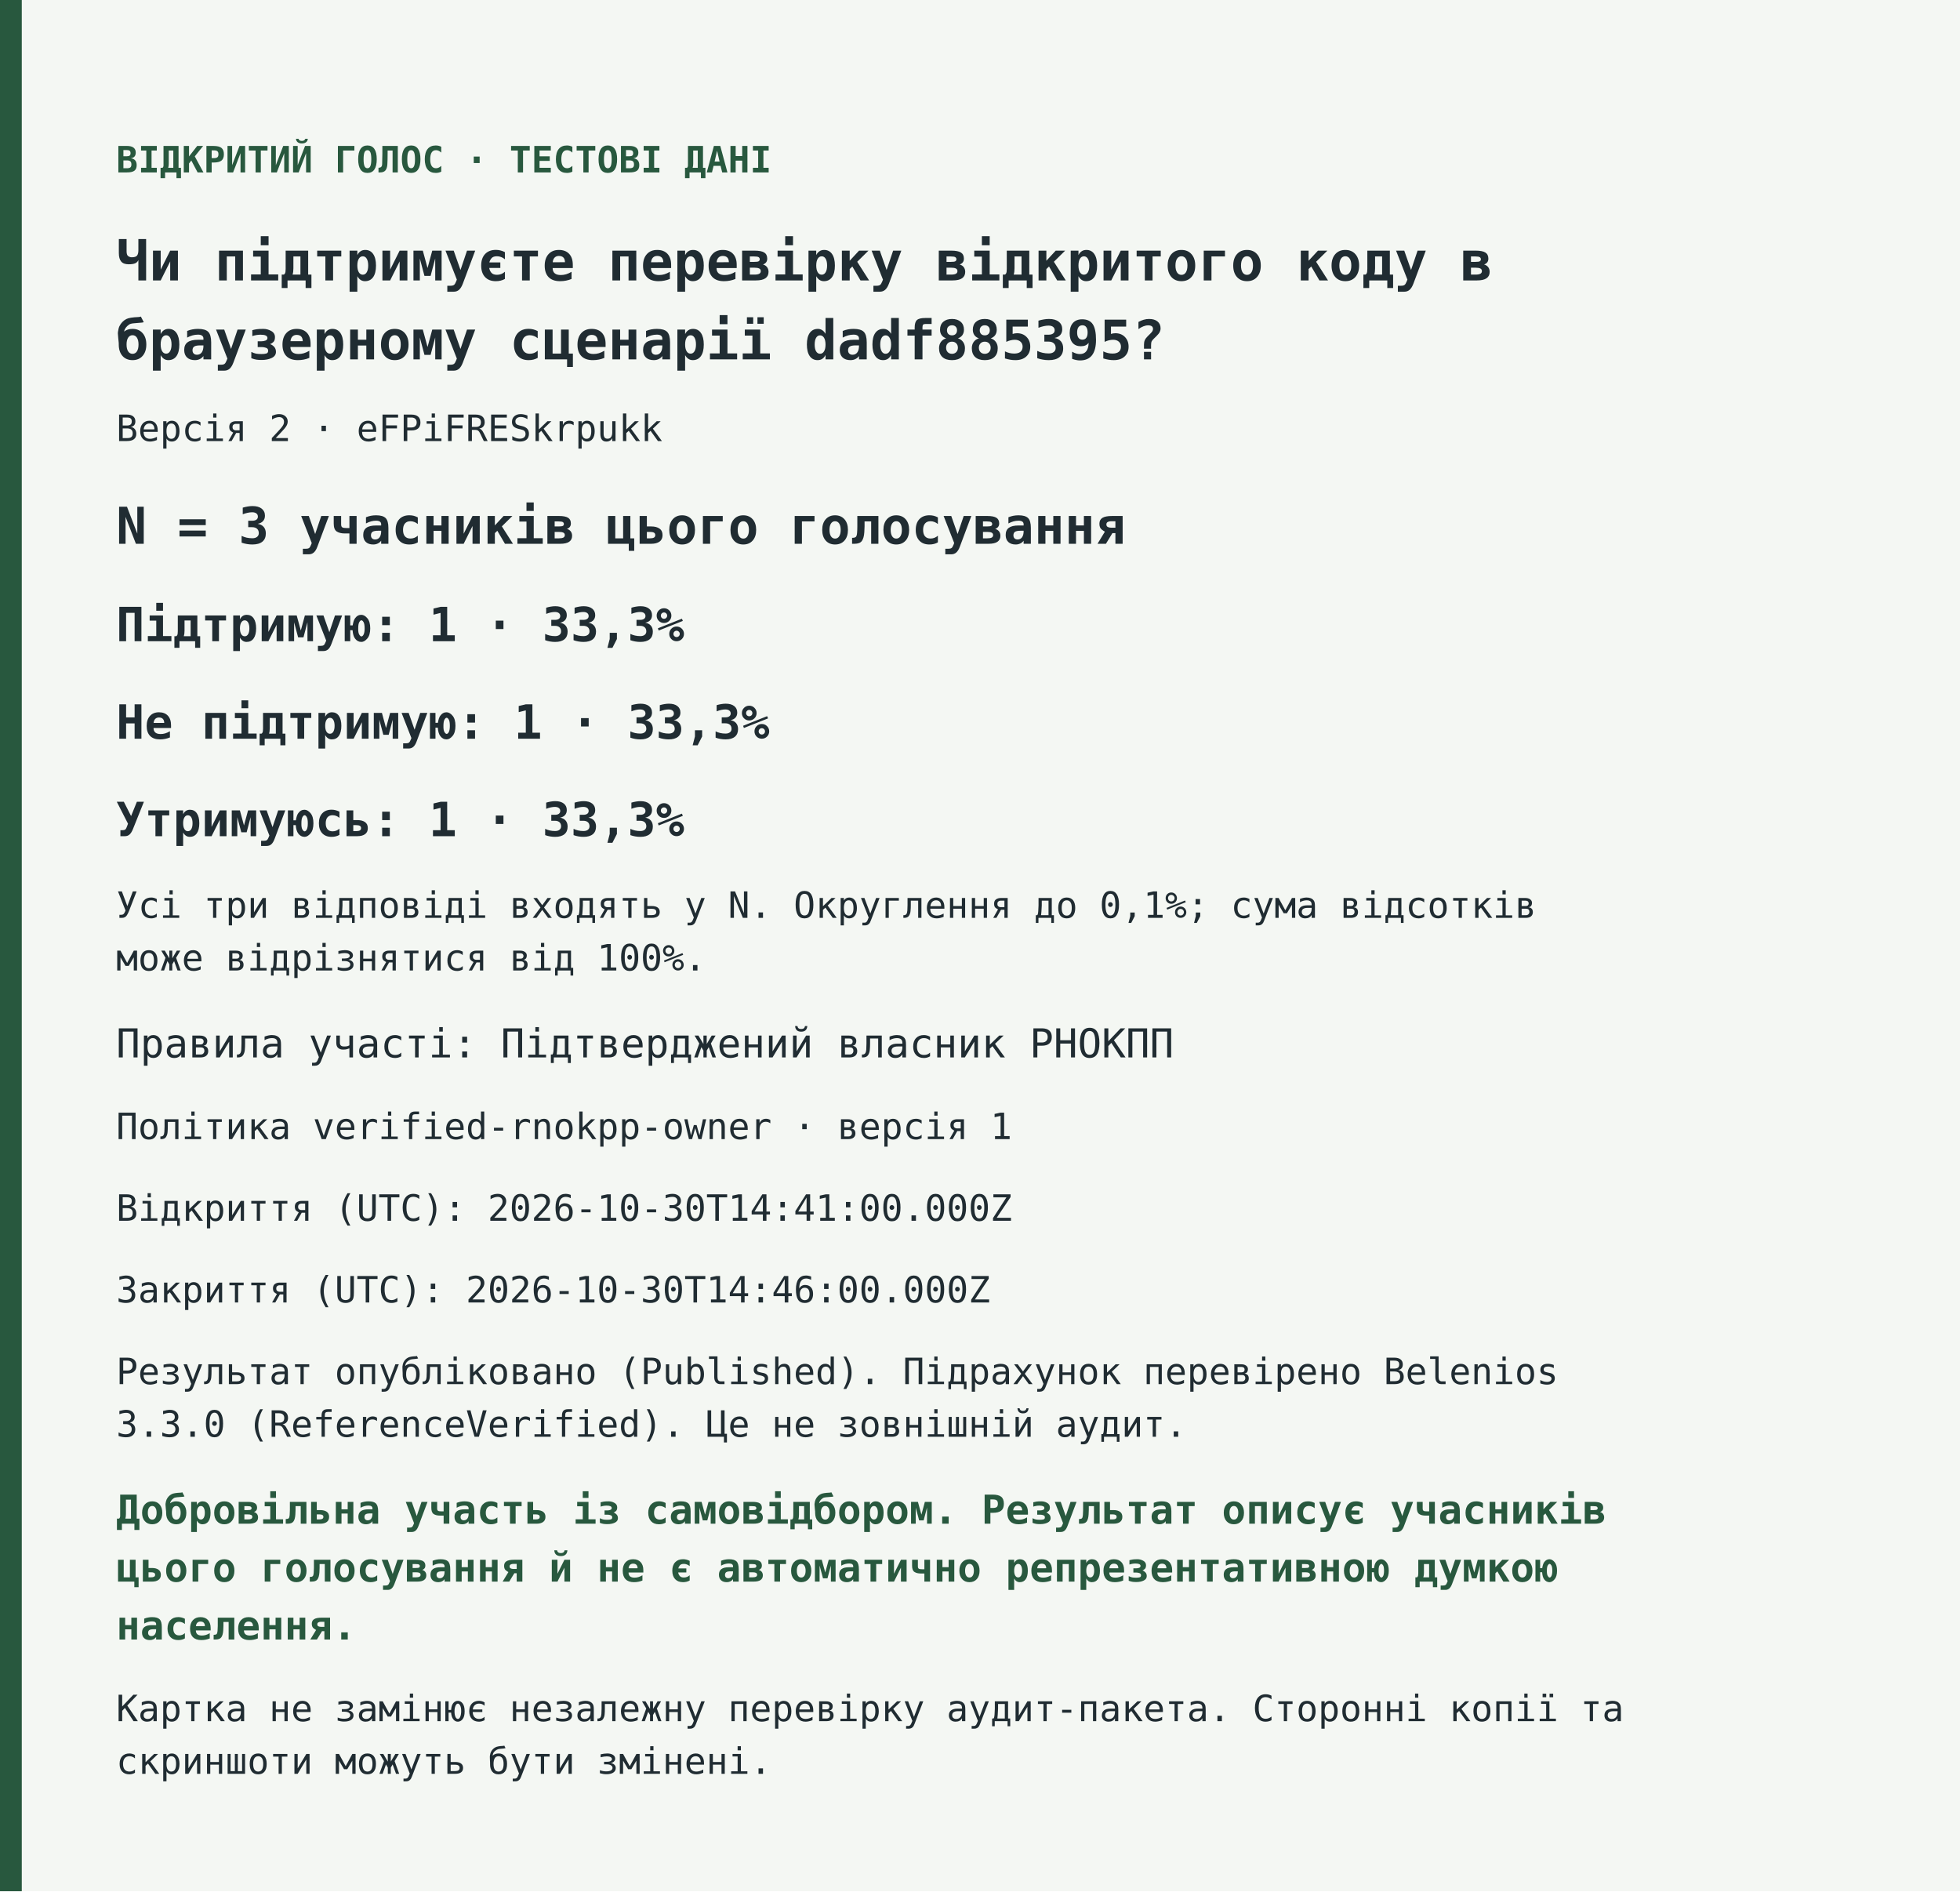
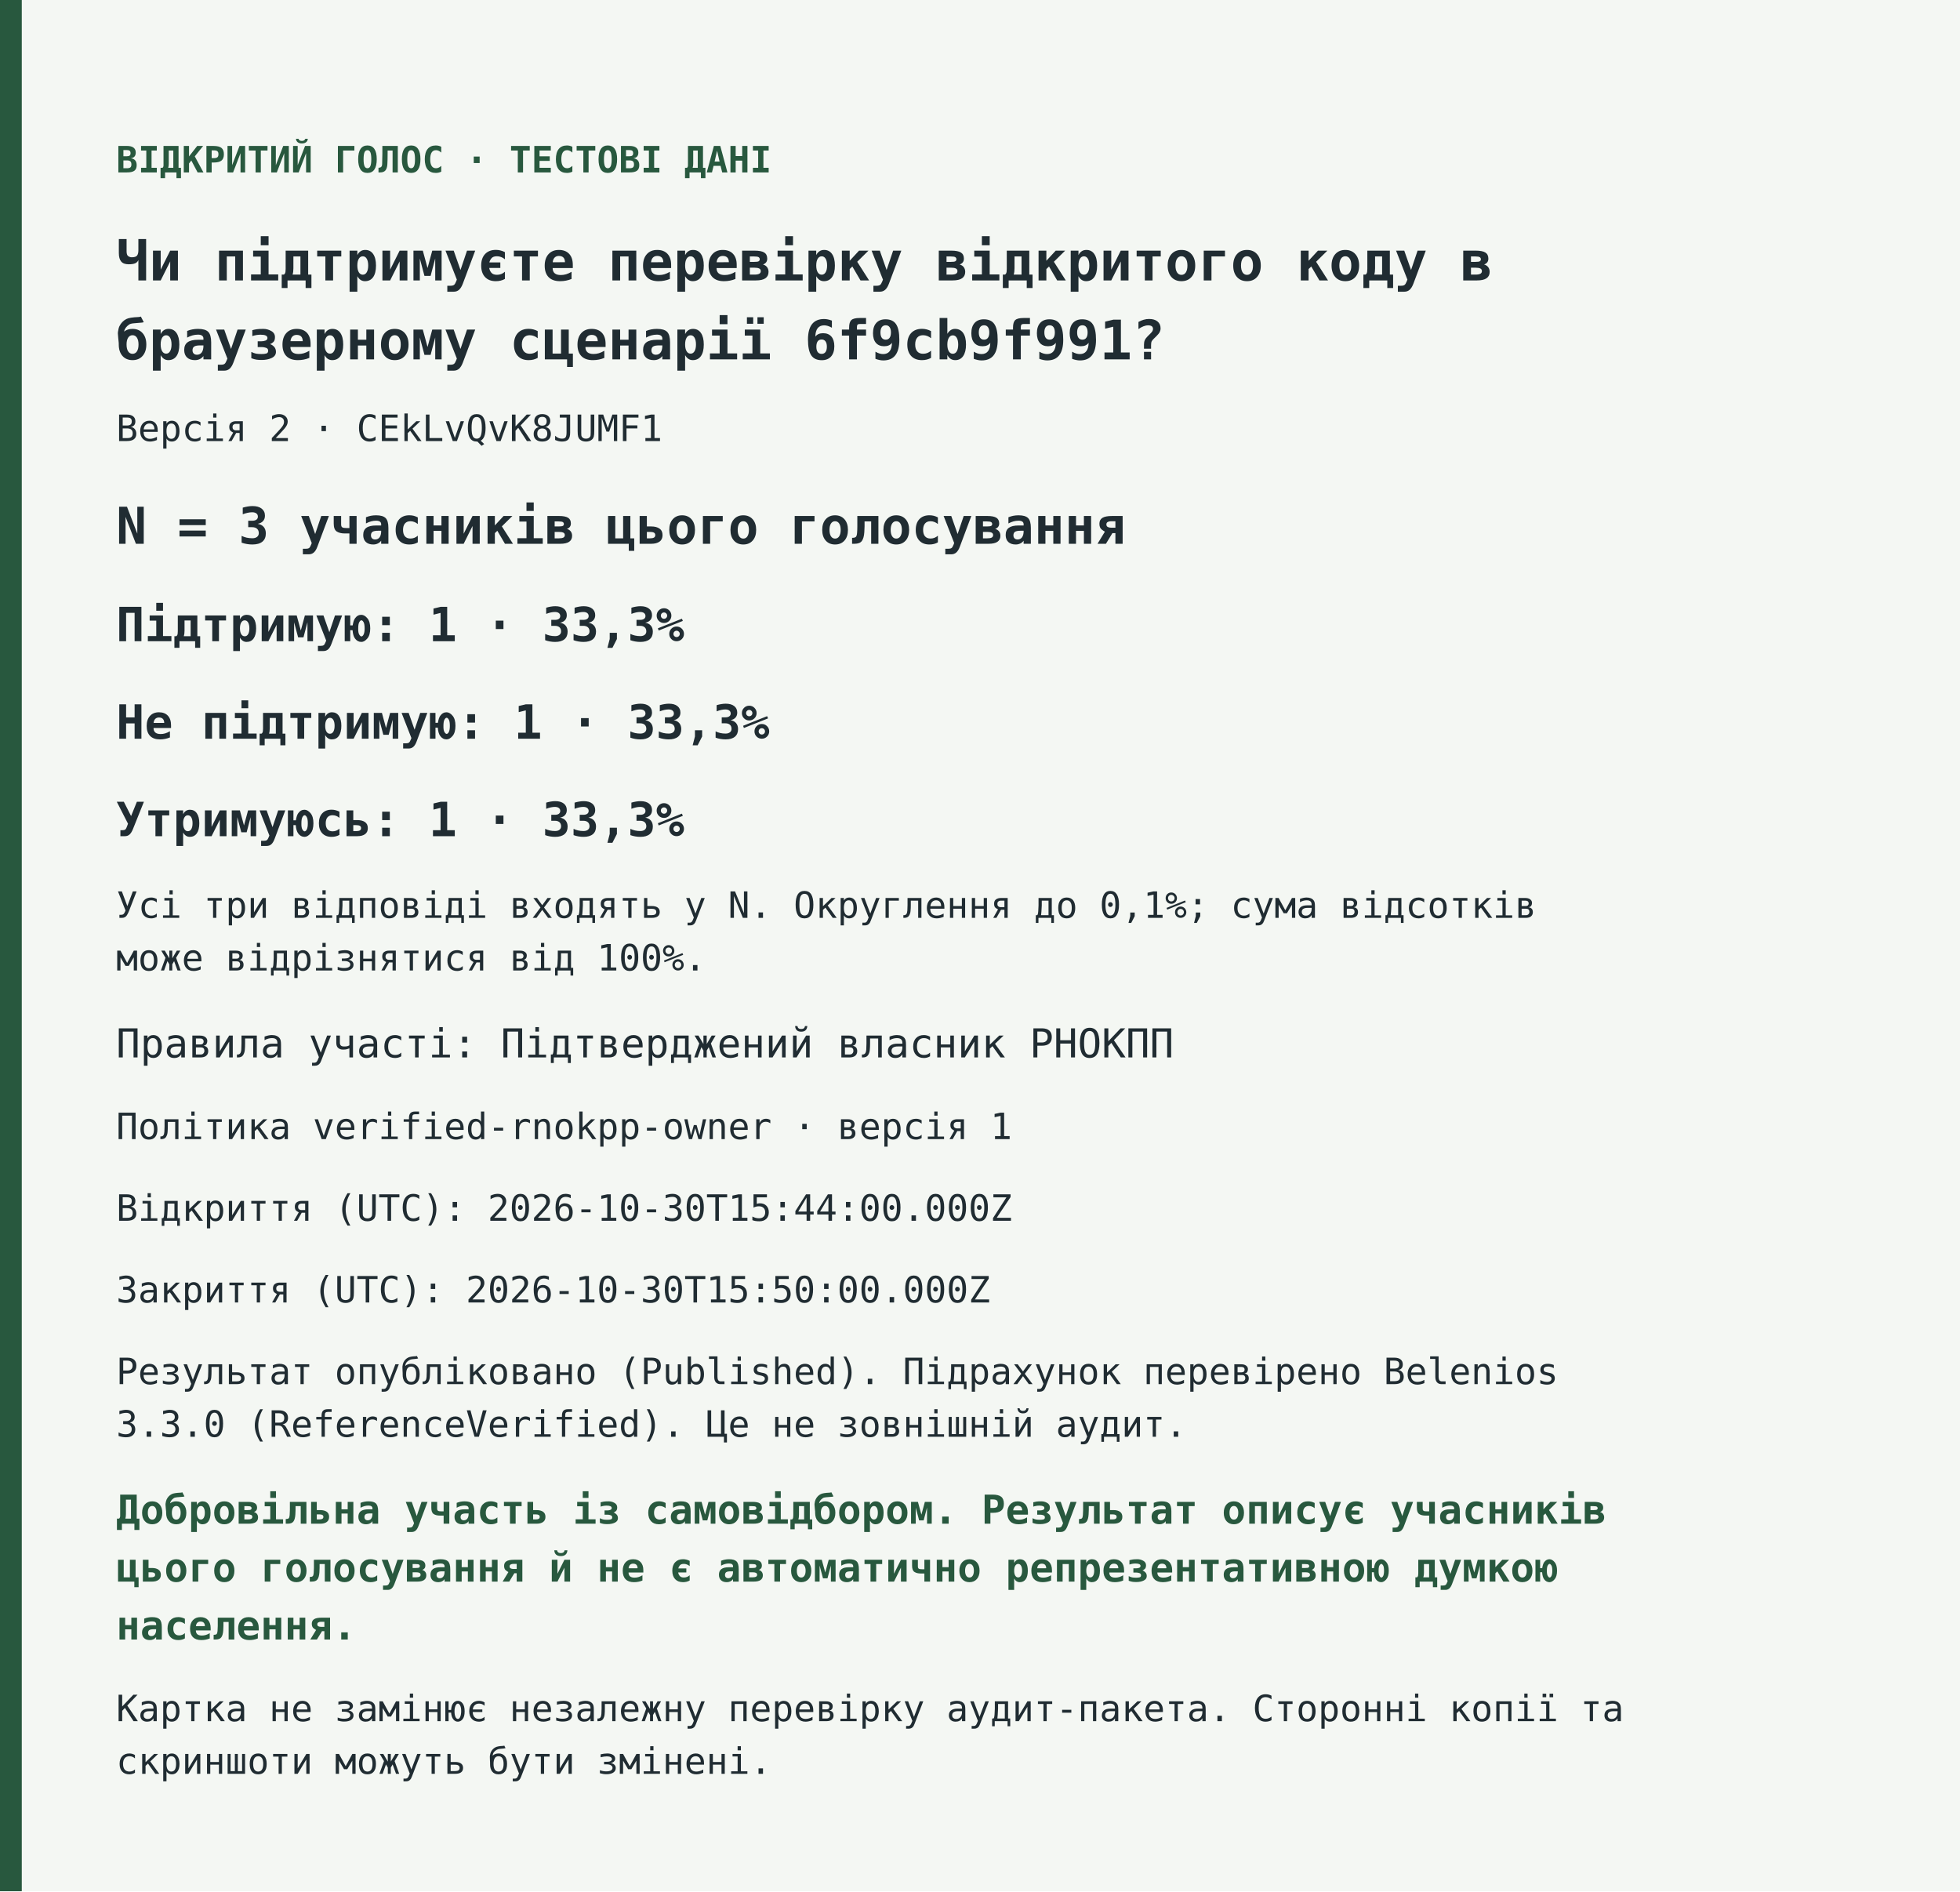
<svg xmlns="http://www.w3.org/2000/svg" width="1080" height="1042" viewBox="0 0 1080 1042" role="img" aria-labelledby="title description">
  <rect width="100%" height="100%" fill="#f4f7f3" />
  <rect x="0" y="0" width="12" height="100%" fill="#28583e" />
  <g font-family="monospace">
    <text fill="#28583e" font-size="20" font-weight="700" xml:space="preserve">
      <tspan x="64" y="95">ВІДКРИТИЙ ГОЛОС · ТЕСТОВІ ДАНІ</tspan>
    </text>
    <text fill="#202c32" font-size="30" font-weight="700" xml:space="preserve">
      <tspan x="64" y="154.5">Чи підтримуєте перевірку відкритого коду в </tspan>
-       <tspan x="64" y="198">браузерному сценарії dadf885395?</tspan>
+       <tspan x="64" y="198">браузерному сценарії 6f9cb9f991?</tspan>
    </text>
    <text fill="#202c32" font-size="20" font-weight="400" xml:space="preserve">
-       <tspan x="64" y="243">Версія 2 · eFPiFRESkrpukk</tspan>
+       <tspan x="64" y="243">Версія 2 · CEkLvQvK8JUMF1</tspan>
    </text>
    <text fill="#202c32" font-size="28" font-weight="700" xml:space="preserve">
      <tspan x="64" y="299.6">N = 3 учасників цього голосування</tspan>
    </text>
    <text fill="#202c32" font-size="26" font-weight="700" xml:space="preserve">
      <tspan x="64" y="353.3">Підтримую: 1 · 33,3%</tspan>
    </text>
    <text fill="#202c32" font-size="26" font-weight="700" xml:space="preserve">
      <tspan x="64" y="407">Не підтримую: 1 · 33,3%</tspan>
    </text>
    <text fill="#202c32" font-size="26" font-weight="700" xml:space="preserve">
      <tspan x="64" y="460.7">Утримуюсь: 1 · 33,3%</tspan>
    </text>
    <text fill="#202c32" font-size="20" font-weight="400" xml:space="preserve">
      <tspan x="64" y="505.7">Усі три відповіді входять у N. Округлення до 0,1%; сума відсотків </tspan>
      <tspan x="64" y="534.7">може відрізнятися від 100%.</tspan>
    </text>
    <text fill="#202c32" font-size="22" font-weight="400" xml:space="preserve">
      <tspan x="64" y="582.6">Правила участі: Підтверджений власник РНОКПП</tspan>
    </text>
    <text fill="#202c32" font-size="20" font-weight="400" xml:space="preserve">
      <tspan x="64" y="627.6">Політика verified-rnokpp-owner · версія 1</tspan>
    </text>
    <text fill="#202c32" font-size="20" font-weight="400" xml:space="preserve">
-       <tspan x="64" y="672.6">Відкриття (UTC): 2026-10-30T14:41:00.000Z</tspan>
+       <tspan x="64" y="672.6">Відкриття (UTC): 2026-10-30T15:44:00.000Z</tspan>
    </text>
    <text fill="#202c32" font-size="20" font-weight="400" xml:space="preserve">
-       <tspan x="64" y="717.6">Закриття (UTC): 2026-10-30T14:46:00.000Z</tspan>
+       <tspan x="64" y="717.6">Закриття (UTC): 2026-10-30T15:50:00.000Z</tspan>
    </text>
    <text fill="#202c32" font-size="20" font-weight="400" xml:space="preserve">
      <tspan x="64" y="762.6">Результат опубліковано (Published). Підрахунок перевірено Belenios </tspan>
      <tspan x="64" y="791.6">3.3.0 (ReferenceVerified). Це не зовнішній аудит.</tspan>
    </text>
    <text fill="#28583e" font-size="22" font-weight="700" xml:space="preserve">
      <tspan x="64" y="839.5">Добровільна участь із самовідбором. Результат описує учасників </tspan>
      <tspan x="64" y="871.4">цього голосування й не є автоматично репрезентативною думкою </tspan>
      <tspan x="64" y="903.3">населення.</tspan>
    </text>
    <text fill="#202c32" font-size="20" font-weight="400" xml:space="preserve">
      <tspan x="64" y="948.3">Картка не замінює незалежну перевірку аудит-пакета. Сторонні копії та </tspan>
      <tspan x="64" y="977.3">скриншоти можуть бути змінені.</tspan>
    </text>
  </g>
</svg>
